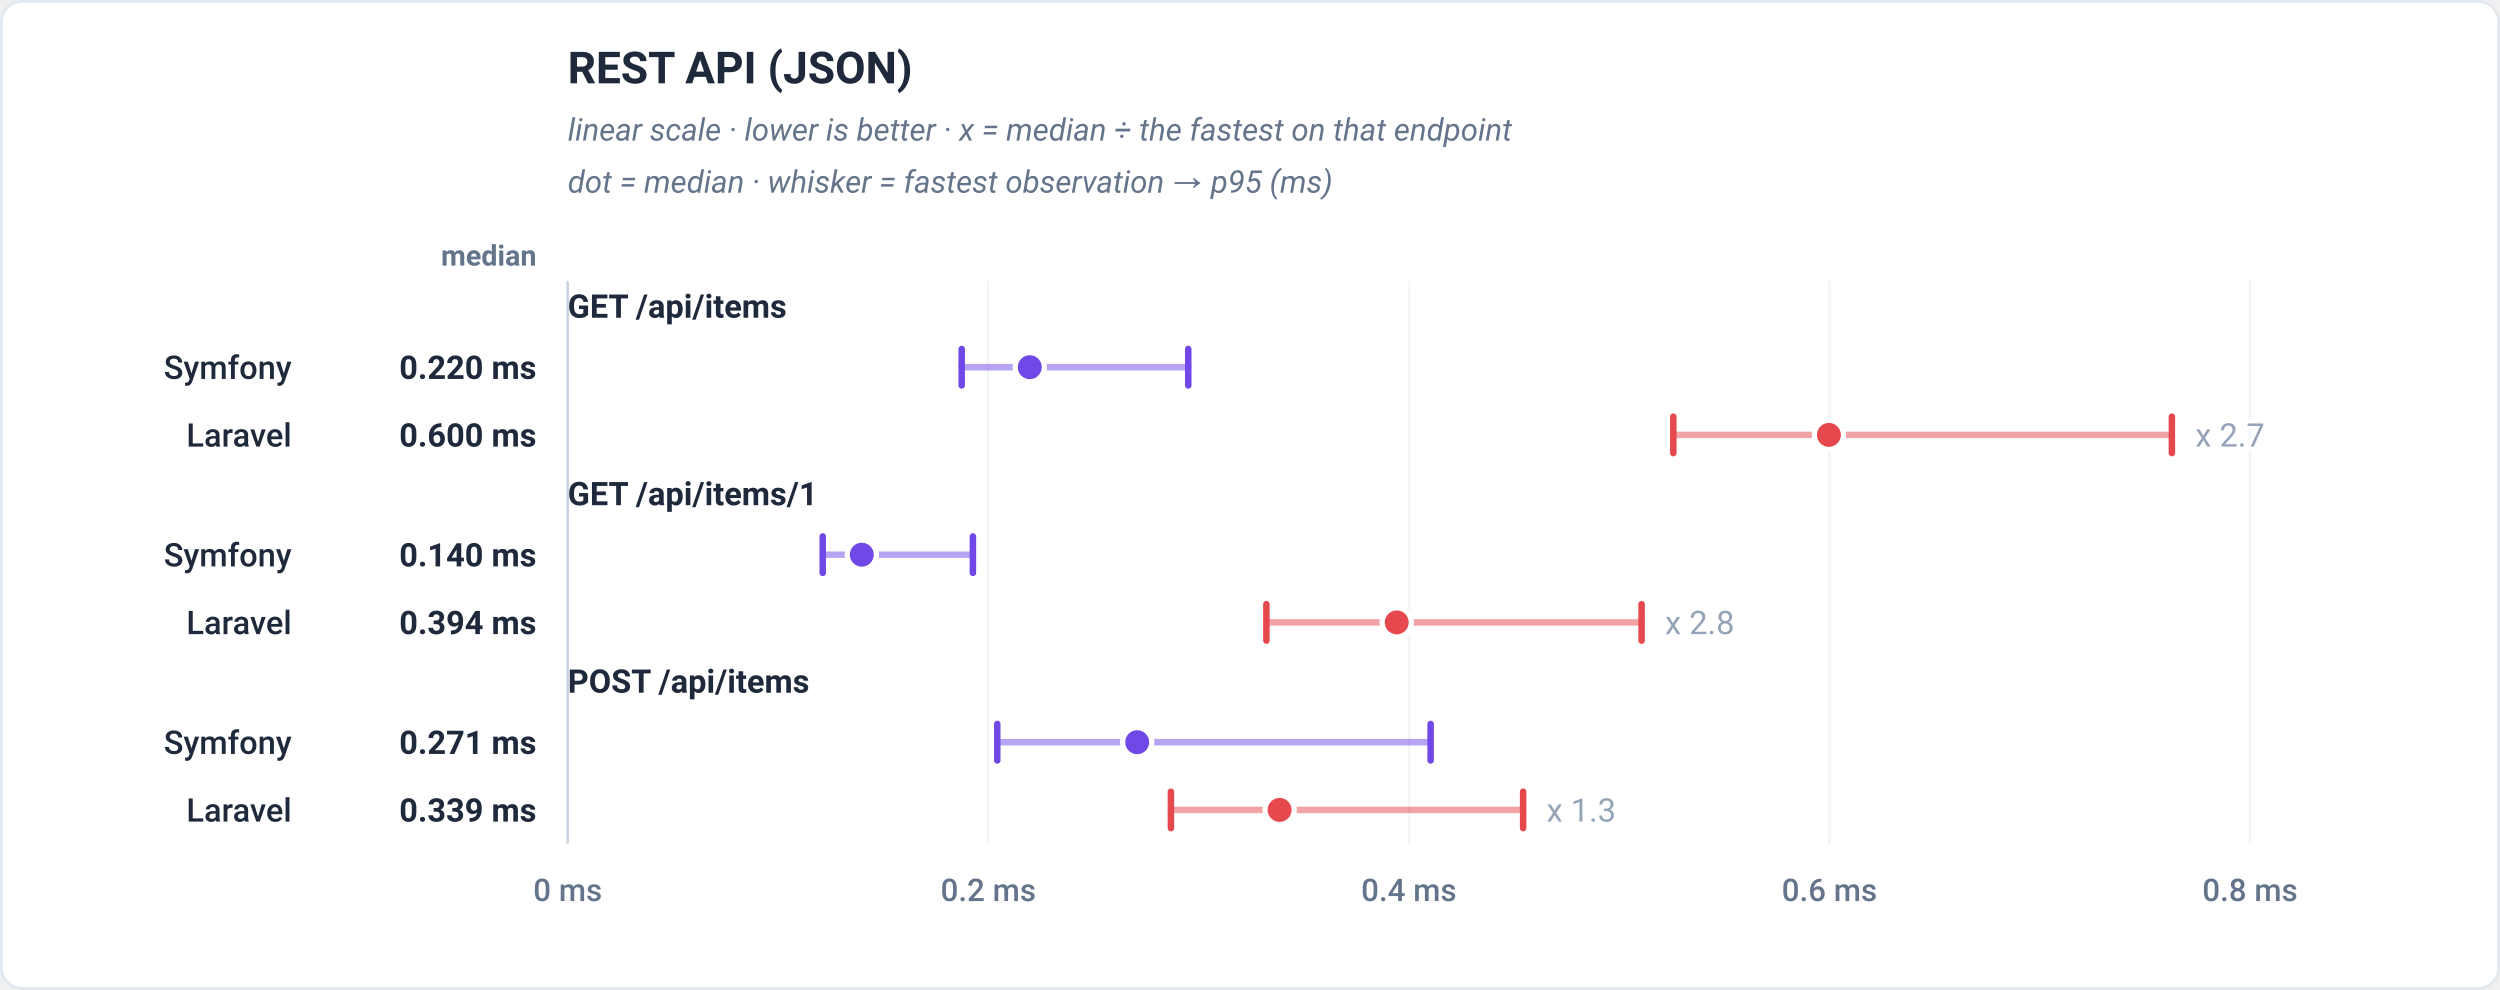
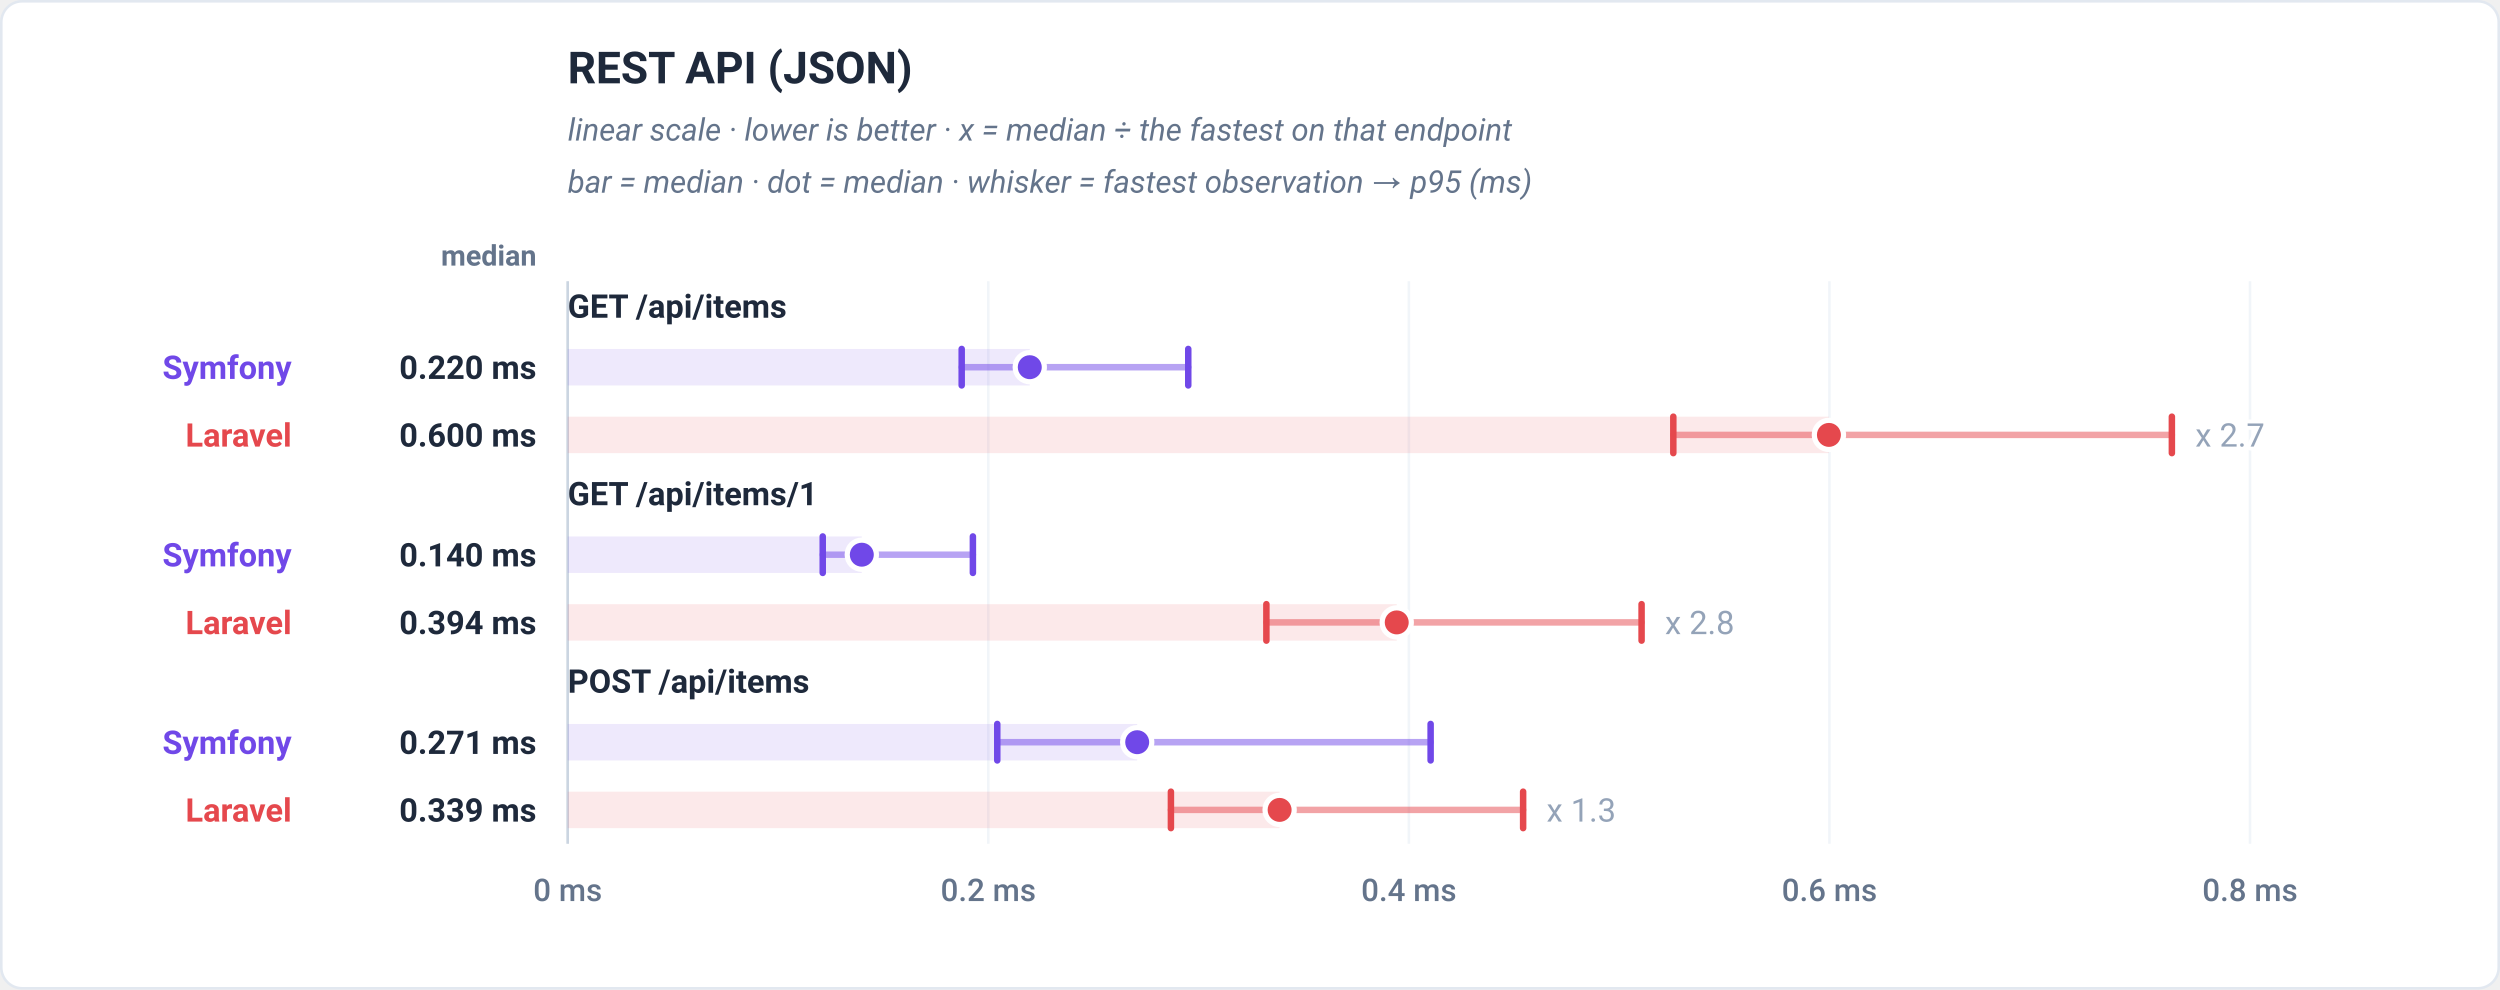
<svg xmlns="http://www.w3.org/2000/svg" viewBox="0 0 960 380" width="960" height="380" role="img" font-family="-apple-system,BlinkMacSystemFont,'Segoe UI',Roboto,Helvetica,Arial,sans-serif">
  <rect x="0.5" y="0.5" width="959" height="379" rx="8" fill="#ffffff" stroke="#e2e8f0" />
  <text x="218" y="32" font-family="-apple-system,BlinkMacSystemFont,'Segoe UI',Roboto,Helvetica,Arial,sans-serif" font-size="17" font-weight="700" fill="#1e293b" text-anchor="start">REST API (JSON)</text>
  <text x="218" y="54" font-family="-apple-system,BlinkMacSystemFont,'Segoe UI',Roboto,Helvetica,Arial,sans-serif" font-size="12" font-weight="400" fill="#64748b" text-anchor="start" font-style="italic">linear scale · lower is better · x = median ÷ the fastest on that endpoint</text>
-   <text x="218" y="74" font-family="-apple-system,BlinkMacSystemFont,'Segoe UI',Roboto,Helvetica,Arial,sans-serif" font-size="12" font-weight="400" fill="#64748b" text-anchor="start" font-style="italic">dot = median · whisker = fastest observation → p95 (ms)</text>
+   <text x="218" y="74" font-family="-apple-system,BlinkMacSystemFont,'Segoe UI',Roboto,Helvetica,Arial,sans-serif" font-size="12" font-weight="400" fill="#64748b" text-anchor="start" font-style="italic">bar = median · dot = median · whisker = fastest observation → p95 (ms)</text>
  <text x="206" y="102" font-family="-apple-system,BlinkMacSystemFont,'Segoe UI',Roboto,Helvetica,Arial,sans-serif" font-size="11" font-weight="600" fill="#64748b" text-anchor="end">median</text>
  <line x1="218" y1="108" x2="218" y2="324" stroke="#f1f5f9" stroke-width="1" />
  <text x="218" y="346" font-family="-apple-system,BlinkMacSystemFont,'Segoe UI',Roboto,Helvetica,Arial,sans-serif" font-size="12" font-weight="500" fill="#64748b" text-anchor="middle">0 ms</text>
  <line x1="379.5" y1="108" x2="379.5" y2="324" stroke="#f1f5f9" stroke-width="1" />
  <text x="379.5" y="346" font-family="-apple-system,BlinkMacSystemFont,'Segoe UI',Roboto,Helvetica,Arial,sans-serif" font-size="12" font-weight="500" fill="#64748b" text-anchor="middle">0.2 ms</text>
  <line x1="541" y1="108" x2="541" y2="324" stroke="#f1f5f9" stroke-width="1" />
  <text x="541" y="346" font-family="-apple-system,BlinkMacSystemFont,'Segoe UI',Roboto,Helvetica,Arial,sans-serif" font-size="12" font-weight="500" fill="#64748b" text-anchor="middle">0.4 ms</text>
  <line x1="702.5" y1="108" x2="702.5" y2="324" stroke="#f1f5f9" stroke-width="1" />
  <text x="702.5" y="346" font-family="-apple-system,BlinkMacSystemFont,'Segoe UI',Roboto,Helvetica,Arial,sans-serif" font-size="12" font-weight="500" fill="#64748b" text-anchor="middle">0.6 ms</text>
  <line x1="864" y1="108" x2="864" y2="324" stroke="#f1f5f9" stroke-width="1" />
  <text x="864" y="346" font-family="-apple-system,BlinkMacSystemFont,'Segoe UI',Roboto,Helvetica,Arial,sans-serif" font-size="12" font-weight="500" fill="#64748b" text-anchor="middle">0.8 ms</text>
  <line x1="218" y1="108" x2="218" y2="324" stroke="#cbd5e1" stroke-width="1" />
  <text x="218" y="122" font-family="-apple-system,BlinkMacSystemFont,'Segoe UI',Roboto,Helvetica,Arial,sans-serif" font-size="12.5" font-weight="700" fill="#1e293b" text-anchor="start">GET /api/items</text>
-   <line x1="369.29" y1="141" x2="456.29" y2="141" stroke="#7048e8" stroke-width="2.5" stroke-linecap="round" stroke-opacity="0.5" />
+   <rect x="218" y="134" width="177.43" height="14" fill="#7048e8" fill-opacity="0.12" />
+   <line x1="369.29" y1="141" x2="456.29" y2="141" stroke="#7048e8" stroke-width="2.5" stroke-linecap="round" opacity="0.5" />
  <line x1="369.29" y1="134" x2="369.29" y2="148" stroke="#7048e8" stroke-width="2.5" stroke-linecap="round" />
  <line x1="456.29" y1="134" x2="456.29" y2="148" stroke="#7048e8" stroke-width="2.5" stroke-linecap="round" />
  <circle cx="395.43" cy="141" r="5.6" fill="#7048e8" stroke="#ffffff" stroke-width="2" />
-   <text x="112" y="145.5" font-family="-apple-system,BlinkMacSystemFont,'Segoe UI',Roboto,Helvetica,Arial,sans-serif" font-size="12.5" font-weight="500" fill="#1e293b" text-anchor="end">Symfony</text>
+   <text x="112" y="145.5" font-family="-apple-system,BlinkMacSystemFont,'Segoe UI',Roboto,Helvetica,Arial,sans-serif" font-size="12.5" font-weight="700" fill="#7048e8" text-anchor="end">Symfony</text>
  <text x="206" y="145.5" font-family="-apple-system,BlinkMacSystemFont,'Segoe UI',Roboto,Helvetica,Arial,sans-serif" font-size="12.5" font-weight="700" fill="#1e293b" text-anchor="end">0.220 ms</text>
-   <line x1="642.55" y1="167" x2="834" y2="167" stroke="#e5484d" stroke-width="2.5" stroke-linecap="round" stroke-opacity="0.5" />
+   <rect x="218" y="160" width="484.3" height="14" fill="#e5484d" fill-opacity="0.12" />
+   <line x1="642.55" y1="167" x2="834" y2="167" stroke="#e5484d" stroke-width="2.5" stroke-linecap="round" opacity="0.5" />
  <line x1="642.55" y1="160" x2="642.55" y2="174" stroke="#e5484d" stroke-width="2.5" stroke-linecap="round" />
  <line x1="834" y1="160" x2="834" y2="174" stroke="#e5484d" stroke-width="2.5" stroke-linecap="round" />
  <circle cx="702.3" cy="167" r="5.6" fill="#e5484d" stroke="#ffffff" stroke-width="2" />
  <text x="843" y="171.5" font-family="-apple-system,BlinkMacSystemFont,'Segoe UI',Roboto,Helvetica,Arial,sans-serif" font-size="12.5" font-weight="400" fill="#94a3b8" text-anchor="start" stroke="#ffffff" stroke-width="3" paint-order="stroke" stroke-linejoin="round">x 2.7</text>
-   <text x="112" y="171.5" font-family="-apple-system,BlinkMacSystemFont,'Segoe UI',Roboto,Helvetica,Arial,sans-serif" font-size="12.5" font-weight="500" fill="#1e293b" text-anchor="end">Laravel</text>
+   <text x="112" y="171.5" font-family="-apple-system,BlinkMacSystemFont,'Segoe UI',Roboto,Helvetica,Arial,sans-serif" font-size="12.5" font-weight="700" fill="#e5484d" text-anchor="end">Laravel</text>
  <text x="206" y="171.5" font-family="-apple-system,BlinkMacSystemFont,'Segoe UI',Roboto,Helvetica,Arial,sans-serif" font-size="12.5" font-weight="700" fill="#1e293b" text-anchor="end">0.600 ms</text>
  <text x="218" y="194" font-family="-apple-system,BlinkMacSystemFont,'Segoe UI',Roboto,Helvetica,Arial,sans-serif" font-size="12.5" font-weight="700" fill="#1e293b" text-anchor="start">GET /api/items/1</text>
-   <line x1="315.93" y1="213" x2="373.59" y2="213" stroke="#7048e8" stroke-width="2.5" stroke-linecap="round" stroke-opacity="0.5" />
+   <rect x="218" y="206" width="112.93" height="14" fill="#7048e8" fill-opacity="0.12" />
+   <line x1="315.93" y1="213" x2="373.59" y2="213" stroke="#7048e8" stroke-width="2.5" stroke-linecap="round" opacity="0.5" />
  <line x1="315.93" y1="206" x2="315.93" y2="220" stroke="#7048e8" stroke-width="2.5" stroke-linecap="round" />
  <line x1="373.59" y1="206" x2="373.59" y2="220" stroke="#7048e8" stroke-width="2.5" stroke-linecap="round" />
  <circle cx="330.93" cy="213" r="5.6" fill="#7048e8" stroke="#ffffff" stroke-width="2" />
-   <text x="112" y="217.5" font-family="-apple-system,BlinkMacSystemFont,'Segoe UI',Roboto,Helvetica,Arial,sans-serif" font-size="12.5" font-weight="500" fill="#1e293b" text-anchor="end">Symfony</text>
+   <text x="112" y="217.5" font-family="-apple-system,BlinkMacSystemFont,'Segoe UI',Roboto,Helvetica,Arial,sans-serif" font-size="12.5" font-weight="700" fill="#7048e8" text-anchor="end">Symfony</text>
  <text x="206" y="217.5" font-family="-apple-system,BlinkMacSystemFont,'Segoe UI',Roboto,Helvetica,Arial,sans-serif" font-size="12.5" font-weight="700" fill="#1e293b" text-anchor="end">0.140 ms</text>
-   <line x1="486.29" y1="239" x2="630.37" y2="239" stroke="#e5484d" stroke-width="2.5" stroke-linecap="round" stroke-opacity="0.5" />
+   <rect x="218" y="232" width="318.34" height="14" fill="#e5484d" fill-opacity="0.12" />
+   <line x1="486.29" y1="239" x2="630.37" y2="239" stroke="#e5484d" stroke-width="2.5" stroke-linecap="round" opacity="0.5" />
  <line x1="486.29" y1="232" x2="486.29" y2="246" stroke="#e5484d" stroke-width="2.5" stroke-linecap="round" />
  <line x1="630.37" y1="232" x2="630.37" y2="246" stroke="#e5484d" stroke-width="2.5" stroke-linecap="round" />
  <circle cx="536.34" cy="239" r="5.6" fill="#e5484d" stroke="#ffffff" stroke-width="2" />
  <text x="639.37" y="243.5" font-family="-apple-system,BlinkMacSystemFont,'Segoe UI',Roboto,Helvetica,Arial,sans-serif" font-size="12.5" font-weight="400" fill="#94a3b8" text-anchor="start" stroke="#ffffff" stroke-width="3" paint-order="stroke" stroke-linejoin="round">x 2.8</text>
-   <text x="112" y="243.5" font-family="-apple-system,BlinkMacSystemFont,'Segoe UI',Roboto,Helvetica,Arial,sans-serif" font-size="12.5" font-weight="500" fill="#1e293b" text-anchor="end">Laravel</text>
+   <text x="112" y="243.5" font-family="-apple-system,BlinkMacSystemFont,'Segoe UI',Roboto,Helvetica,Arial,sans-serif" font-size="12.5" font-weight="700" fill="#e5484d" text-anchor="end">Laravel</text>
  <text x="206" y="243.5" font-family="-apple-system,BlinkMacSystemFont,'Segoe UI',Roboto,Helvetica,Arial,sans-serif" font-size="12.5" font-weight="700" fill="#1e293b" text-anchor="end">0.394 ms</text>
  <text x="218" y="266" font-family="-apple-system,BlinkMacSystemFont,'Segoe UI',Roboto,Helvetica,Arial,sans-serif" font-size="12.5" font-weight="700" fill="#1e293b" text-anchor="start">POST /api/items</text>
-   <line x1="382.95" y1="285" x2="549.36" y2="285" stroke="#7048e8" stroke-width="2.5" stroke-linecap="round" stroke-opacity="0.5" />
+   <rect x="218" y="278" width="218.68" height="14" fill="#7048e8" fill-opacity="0.12" />
+   <line x1="382.95" y1="285" x2="549.36" y2="285" stroke="#7048e8" stroke-width="2.5" stroke-linecap="round" opacity="0.5" />
  <line x1="382.95" y1="278" x2="382.95" y2="292" stroke="#7048e8" stroke-width="2.5" stroke-linecap="round" />
  <line x1="549.36" y1="278" x2="549.36" y2="292" stroke="#7048e8" stroke-width="2.5" stroke-linecap="round" />
  <circle cx="436.68" cy="285" r="5.6" fill="#7048e8" stroke="#ffffff" stroke-width="2" />
-   <text x="112" y="289.5" font-family="-apple-system,BlinkMacSystemFont,'Segoe UI',Roboto,Helvetica,Arial,sans-serif" font-size="12.5" font-weight="500" fill="#1e293b" text-anchor="end">Symfony</text>
+   <text x="112" y="289.5" font-family="-apple-system,BlinkMacSystemFont,'Segoe UI',Roboto,Helvetica,Arial,sans-serif" font-size="12.5" font-weight="700" fill="#7048e8" text-anchor="end">Symfony</text>
  <text x="206" y="289.5" font-family="-apple-system,BlinkMacSystemFont,'Segoe UI',Roboto,Helvetica,Arial,sans-serif" font-size="12.5" font-weight="700" fill="#1e293b" text-anchor="end">0.271 ms</text>
-   <line x1="449.63" y1="311" x2="584.88" y2="311" stroke="#e5484d" stroke-width="2.5" stroke-linecap="round" stroke-opacity="0.5" />
+   <rect x="218" y="304" width="273.37" height="14" fill="#e5484d" fill-opacity="0.12" />
+   <line x1="449.63" y1="311" x2="584.88" y2="311" stroke="#e5484d" stroke-width="2.5" stroke-linecap="round" opacity="0.5" />
  <line x1="449.63" y1="304" x2="449.63" y2="318" stroke="#e5484d" stroke-width="2.5" stroke-linecap="round" />
  <line x1="584.88" y1="304" x2="584.88" y2="318" stroke="#e5484d" stroke-width="2.5" stroke-linecap="round" />
  <circle cx="491.37" cy="311" r="5.6" fill="#e5484d" stroke="#ffffff" stroke-width="2" />
  <text x="593.88" y="315.5" font-family="-apple-system,BlinkMacSystemFont,'Segoe UI',Roboto,Helvetica,Arial,sans-serif" font-size="12.5" font-weight="400" fill="#94a3b8" text-anchor="start" stroke="#ffffff" stroke-width="3" paint-order="stroke" stroke-linejoin="round">x 1.3</text>
-   <text x="112" y="315.5" font-family="-apple-system,BlinkMacSystemFont,'Segoe UI',Roboto,Helvetica,Arial,sans-serif" font-size="12.5" font-weight="500" fill="#1e293b" text-anchor="end">Laravel</text>
+   <text x="112" y="315.5" font-family="-apple-system,BlinkMacSystemFont,'Segoe UI',Roboto,Helvetica,Arial,sans-serif" font-size="12.5" font-weight="700" fill="#e5484d" text-anchor="end">Laravel</text>
  <text x="206" y="315.5" font-family="-apple-system,BlinkMacSystemFont,'Segoe UI',Roboto,Helvetica,Arial,sans-serif" font-size="12.5" font-weight="700" fill="#1e293b" text-anchor="end">0.339 ms</text>
</svg>
